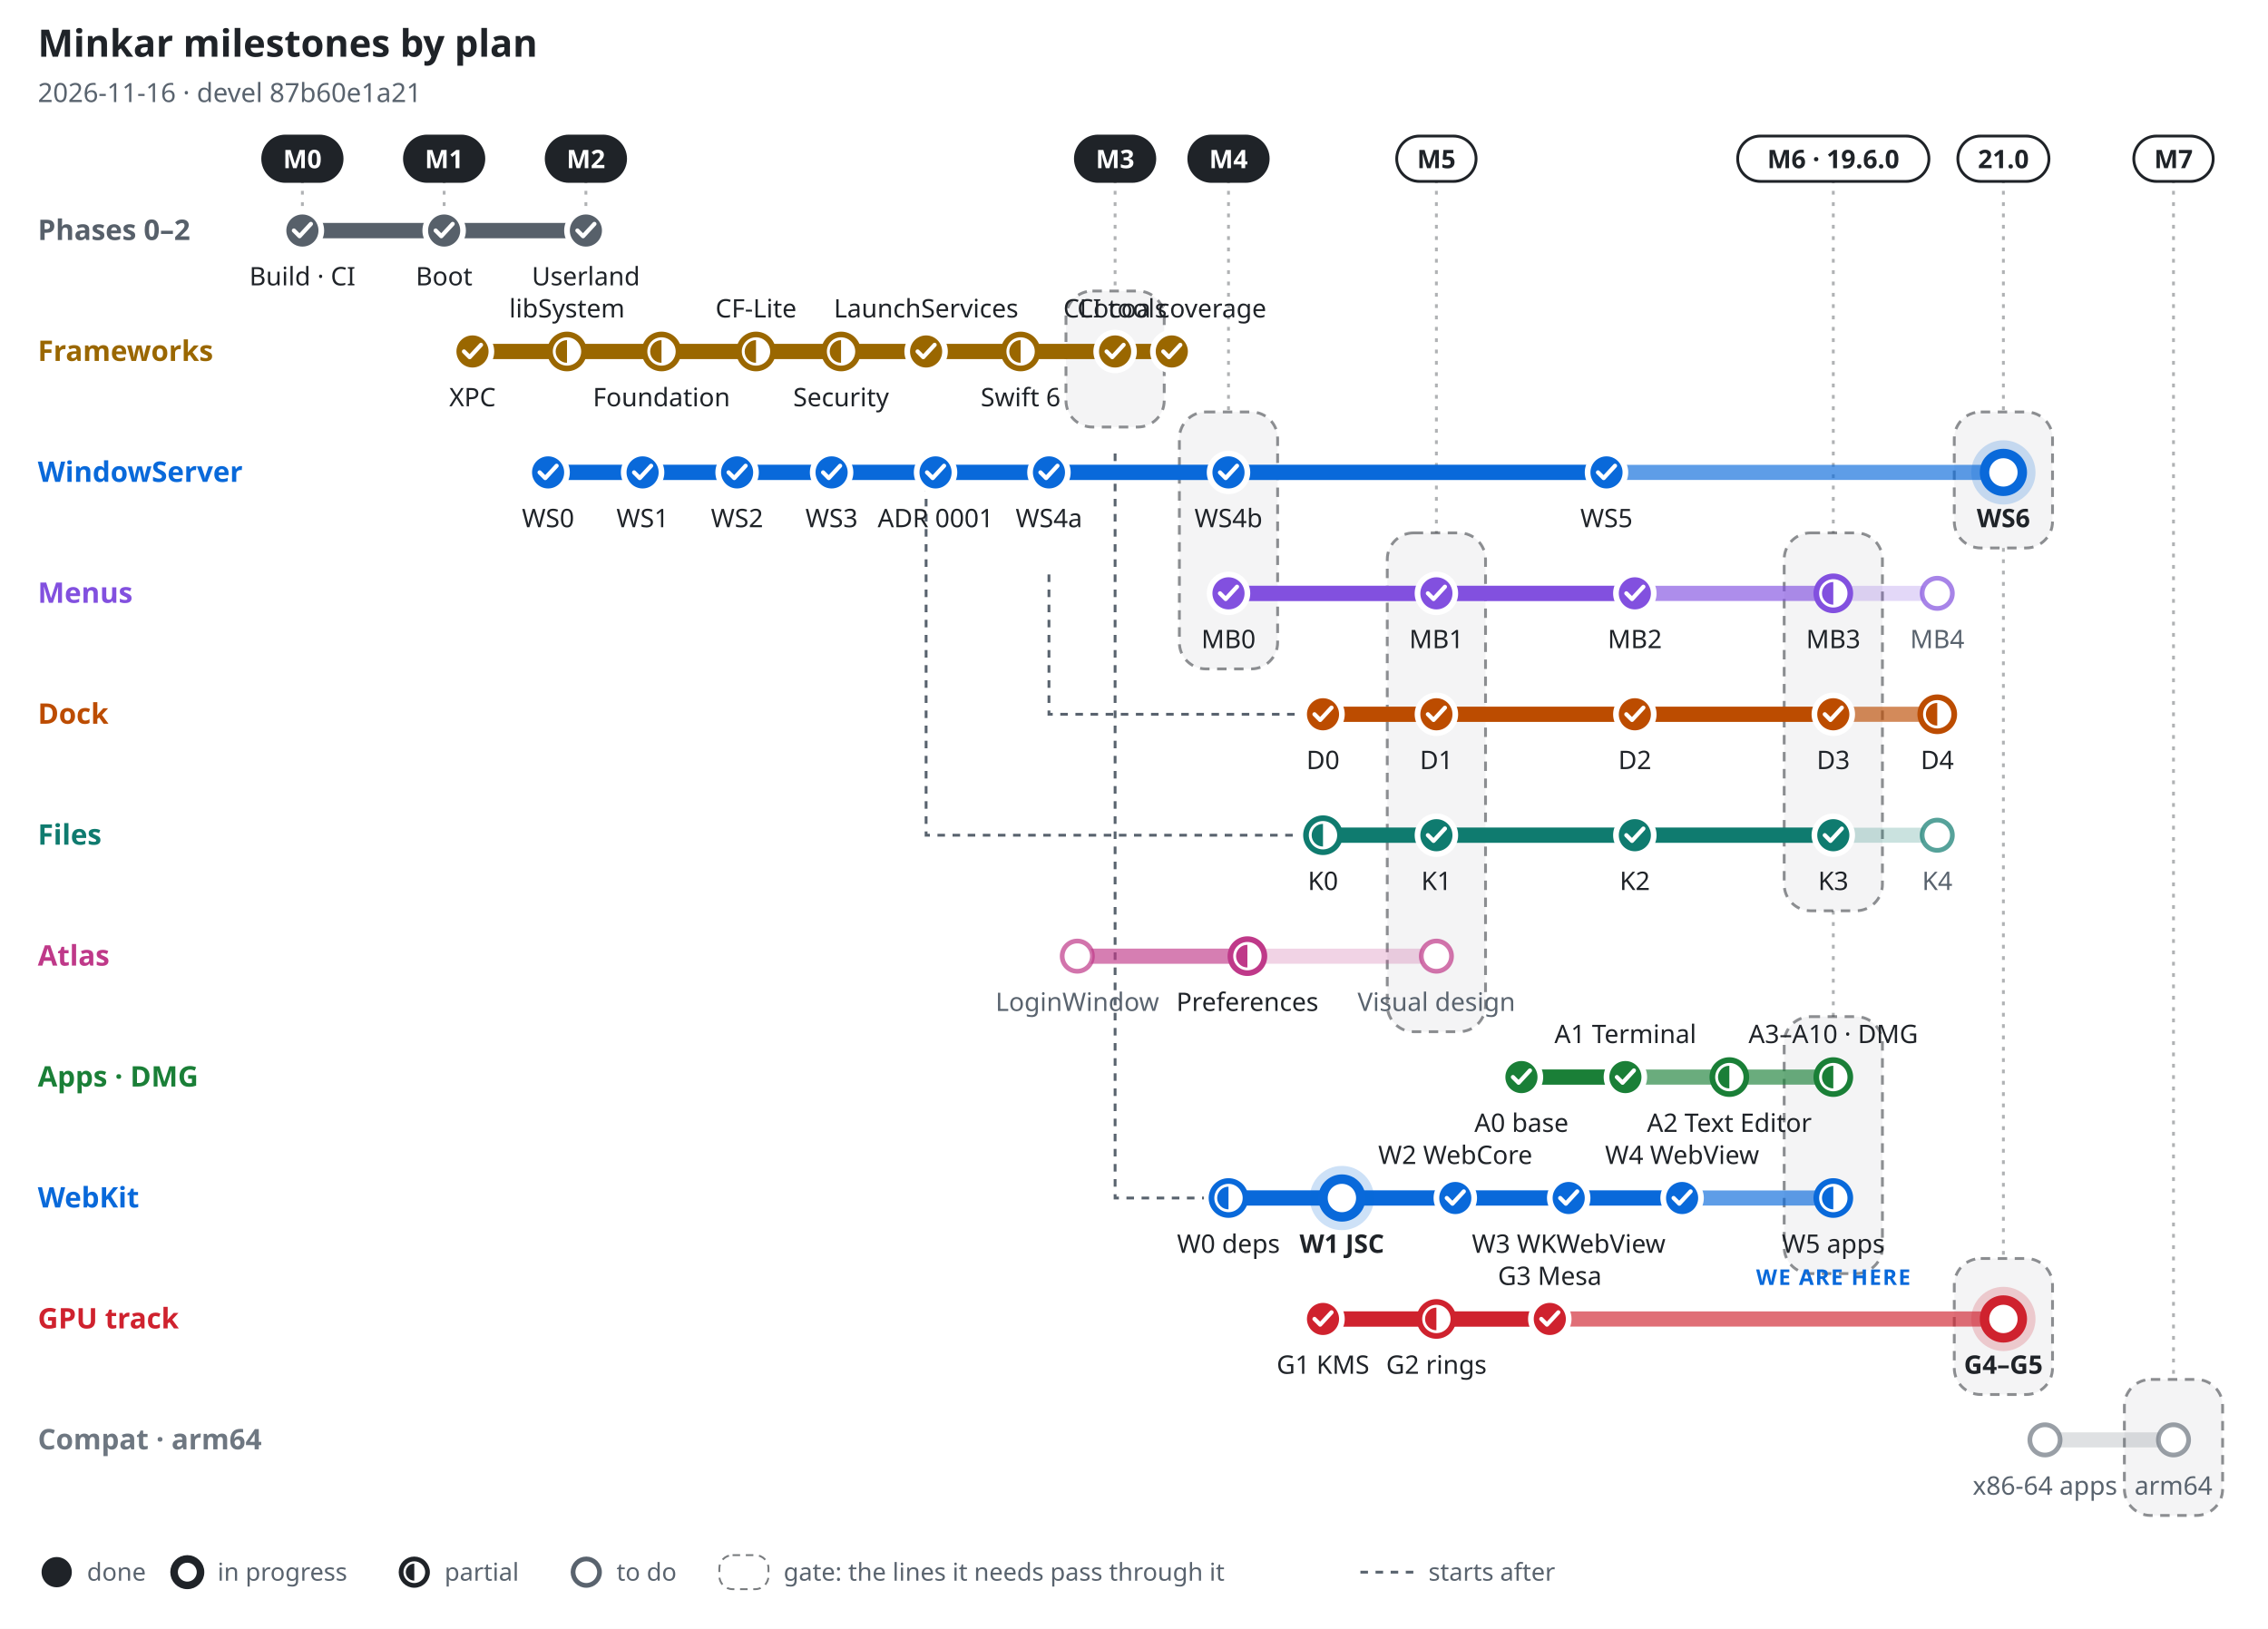
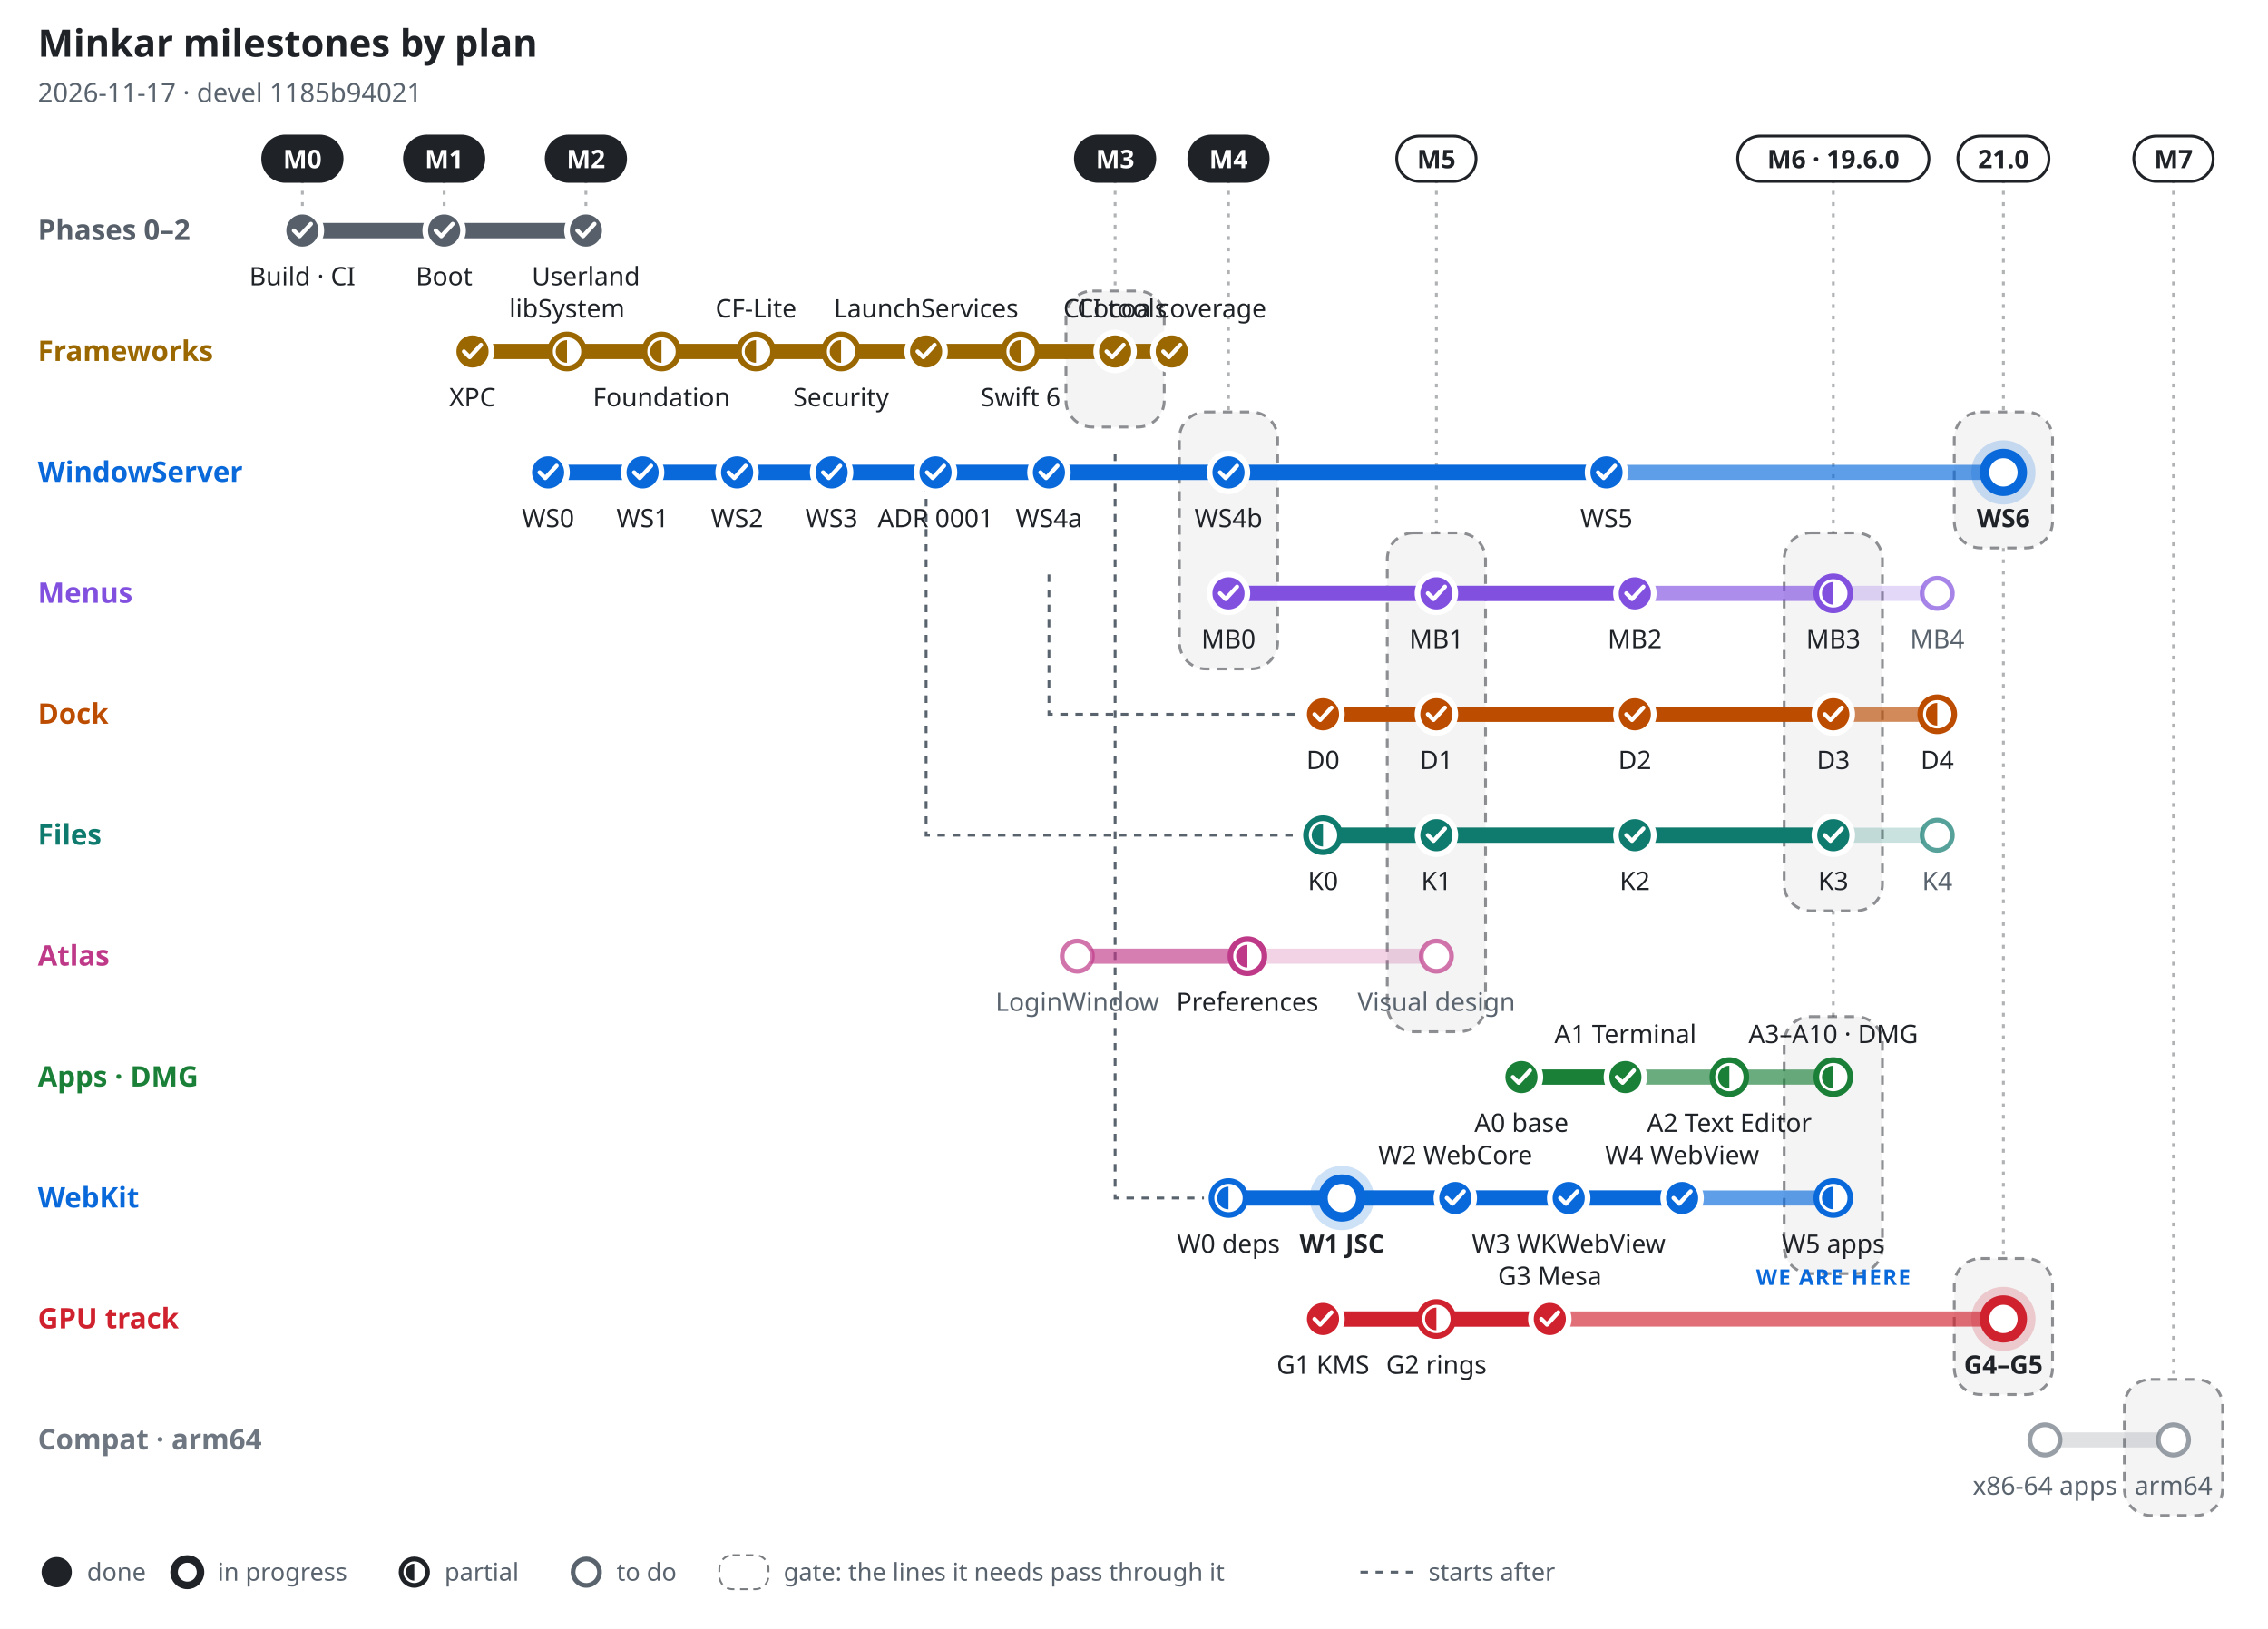
- <svg xmlns="http://www.w3.org/2000/svg" width="1200" height="862" viewBox="0 0 1200 862" font-family="-apple-system, BlinkMacSystemFont, 'Segoe UI', 'Noto Sans', Helvetica, Arial, sans-serif" role="img" aria-label="Minkar milestones by plan, 2026-11-16">
+ <svg xmlns="http://www.w3.org/2000/svg" width="1200" height="862" viewBox="0 0 1200 862" font-family="-apple-system, BlinkMacSystemFont, 'Segoe UI', 'Noto Sans', Helvetica, Arial, sans-serif" role="img" aria-label="Minkar milestones by plan, 2026-11-17">
  <rect width="1200" height="862" fill="#ffffff" />
  <text x="20" y="30" font-size="20" font-weight="700" fill="#1f2328" text-anchor="start">Minkar milestones by plan</text>
-   <text x="20" y="54" font-size="14" font-weight="400" fill="#59636e" text-anchor="start">2026-11-16 · devel 87b60e1a21</text>
+   <text x="20" y="54" font-size="14" font-weight="400" fill="#59636e" text-anchor="start">2026-11-17 · devel 1185b94021</text>
  <line x1="160" y1="95" x2="160" y2="110" stroke="#1f2328" stroke-opacity=".35" stroke-width="1.5" stroke-dasharray="2 4" />
  <rect x="139" y="72" width="42" height="24" rx="12" fill="#1f2328" stroke="#1f2328" stroke-width="1.5" />
  <text x="160" y="89" font-size="13.5" font-weight="700" fill="#ffffff" text-anchor="middle">M0</text>
  <line x1="235" y1="95" x2="235" y2="110" stroke="#1f2328" stroke-opacity=".35" stroke-width="1.5" stroke-dasharray="2 4" />
  <rect x="214" y="72" width="42" height="24" rx="12" fill="#1f2328" stroke="#1f2328" stroke-width="1.5" />
  <text x="235" y="89" font-size="13.5" font-weight="700" fill="#ffffff" text-anchor="middle">M1</text>
  <line x1="310" y1="95" x2="310" y2="110" stroke="#1f2328" stroke-opacity=".35" stroke-width="1.5" stroke-dasharray="2 4" />
  <rect x="289" y="72" width="42" height="24" rx="12" fill="#1f2328" stroke="#1f2328" stroke-width="1.5" />
  <text x="310" y="89" font-size="13.5" font-weight="700" fill="#ffffff" text-anchor="middle">M2</text>
  <line x1="590" y1="95" x2="590" y2="154" stroke="#1f2328" stroke-opacity=".35" stroke-width="1.5" stroke-dasharray="2 4" />
  <rect x="564" y="154" width="52" height="72" rx="14" fill="#1f2328" fill-opacity=".05" stroke="#1f2328" stroke-opacity=".5" stroke-width="1.5" stroke-dasharray="5 4" />
  <rect x="569" y="72" width="42" height="24" rx="12" fill="#1f2328" stroke="#1f2328" stroke-width="1.5" />
  <text x="590" y="89" font-size="13.5" font-weight="700" fill="#ffffff" text-anchor="middle">M3</text>
  <line x1="650" y1="95" x2="650" y2="218" stroke="#1f2328" stroke-opacity=".35" stroke-width="1.5" stroke-dasharray="2 4" />
  <rect x="624" y="218" width="52" height="136" rx="14" fill="#1f2328" fill-opacity=".05" stroke="#1f2328" stroke-opacity=".5" stroke-width="1.5" stroke-dasharray="5 4" />
  <rect x="629" y="72" width="42" height="24" rx="12" fill="#1f2328" stroke="#1f2328" stroke-width="1.5" />
  <text x="650" y="89" font-size="13.5" font-weight="700" fill="#ffffff" text-anchor="middle">M4</text>
  <line x1="760" y1="95" x2="760" y2="282" stroke="#1f2328" stroke-opacity=".35" stroke-width="1.5" stroke-dasharray="2 4" />
  <rect x="734" y="282" width="52" height="264" rx="14" fill="#1f2328" fill-opacity=".05" stroke="#1f2328" stroke-opacity=".5" stroke-width="1.5" stroke-dasharray="5 4" />
  <rect x="739" y="72" width="42" height="24" rx="12" fill="#ffffff" stroke="#1f2328" stroke-width="1.5" />
  <text x="760" y="89" font-size="13.5" font-weight="700" fill="#1f2328" text-anchor="middle">M5</text>
  <line x1="970" y1="95" x2="970" y2="282" stroke="#1f2328" stroke-opacity=".35" stroke-width="1.5" stroke-dasharray="2 4" />
  <rect x="944" y="282" width="52" height="200" rx="14" fill="#1f2328" fill-opacity=".05" stroke="#1f2328" stroke-opacity=".5" stroke-width="1.5" stroke-dasharray="5 4" />
  <line x1="970" y1="482" x2="970" y2="538" stroke="#1f2328" stroke-opacity=".35" stroke-width="1.5" stroke-dasharray="2 4" />
  <rect x="944" y="538" width="52" height="136" rx="14" fill="#1f2328" fill-opacity=".05" stroke="#1f2328" stroke-opacity=".5" stroke-width="1.5" stroke-dasharray="5 4" />
  <rect x="919.4" y="72" width="101.2" height="24" rx="12" fill="#ffffff" stroke="#1f2328" stroke-width="1.5" />
  <text x="970" y="89" font-size="13.5" font-weight="700" fill="#1f2328" text-anchor="middle">M6 · 19.6.0</text>
  <line x1="1060" y1="95" x2="1060" y2="218" stroke="#1f2328" stroke-opacity=".35" stroke-width="1.5" stroke-dasharray="2 4" />
  <rect x="1034" y="218" width="52" height="72" rx="14" fill="#1f2328" fill-opacity=".05" stroke="#1f2328" stroke-opacity=".5" stroke-width="1.5" stroke-dasharray="5 4" />
  <line x1="1060" y1="290" x2="1060" y2="666" stroke="#1f2328" stroke-opacity=".35" stroke-width="1.5" stroke-dasharray="2 4" />
  <rect x="1034" y="666" width="52" height="72" rx="14" fill="#1f2328" fill-opacity=".05" stroke="#1f2328" stroke-opacity=".5" stroke-width="1.5" stroke-dasharray="5 4" />
  <rect x="1035.9" y="72" width="48.2" height="24" rx="12" fill="#ffffff" stroke="#1f2328" stroke-width="1.5" />
  <text x="1060" y="89" font-size="13.5" font-weight="700" fill="#1f2328" text-anchor="middle">21.0</text>
  <line x1="1150" y1="95" x2="1150" y2="730" stroke="#1f2328" stroke-opacity=".35" stroke-width="1.5" stroke-dasharray="2 4" />
  <rect x="1124" y="730" width="52" height="72" rx="14" fill="#1f2328" fill-opacity=".05" stroke="#1f2328" stroke-opacity=".5" stroke-width="1.5" stroke-dasharray="5 4" />
  <rect x="1129" y="72" width="42" height="24" rx="12" fill="#ffffff" stroke="#1f2328" stroke-width="1.5" />
  <text x="1150" y="89" font-size="13.5" font-weight="700" fill="#1f2328" text-anchor="middle">M7</text>
  <path d="M555 304 V378 H687" fill="none" stroke="#59636e" stroke-width="1.5" stroke-dasharray="4 4" />
  <path d="M490 240 V442 H687" fill="none" stroke="#59636e" stroke-width="1.5" stroke-dasharray="4 4" />
  <path d="M590 240 V634 H637" fill="none" stroke="#59636e" stroke-width="1.5" stroke-dasharray="4 4" />
  <text x="20" y="127" font-size="15" font-weight="700" fill="#57606a" text-anchor="start">Phases 0–2</text>
  <line x1="160" y1="122" x2="310" y2="122" stroke="#57606a" stroke-opacity=".22" stroke-width="8" stroke-linecap="round" />
  <line x1="160" y1="122" x2="310" y2="122" stroke="#57606a" stroke-opacity=".55" stroke-width="8" stroke-linecap="round" />
  <line x1="160" y1="122" x2="310" y2="122" stroke="#57606a" stroke-opacity="1" stroke-width="8" stroke-linecap="round" />
  <circle cx="160" cy="122" r="10" fill="#57606a" stroke="#ffffff" stroke-width="3" />
  <path d="M155.5 122 l3 3 l6 -6.5" fill="none" stroke="#ffffff" stroke-width="2.2" stroke-linecap="round" stroke-linejoin="round" />
  <text x="160" y="151" font-size="13.5" font-weight="500" fill="#1f2328" text-anchor="middle">Build · CI</text>
  <circle cx="235" cy="122" r="10" fill="#57606a" stroke="#ffffff" stroke-width="3" />
  <path d="M230.5 122 l3 3 l6 -6.5" fill="none" stroke="#ffffff" stroke-width="2.2" stroke-linecap="round" stroke-linejoin="round" />
  <text x="235" y="151" font-size="13.5" font-weight="500" fill="#1f2328" text-anchor="middle">Boot</text>
  <circle cx="310" cy="122" r="10" fill="#57606a" stroke="#ffffff" stroke-width="3" />
  <path d="M305.5 122 l3 3 l6 -6.5" fill="none" stroke="#ffffff" stroke-width="2.2" stroke-linecap="round" stroke-linejoin="round" />
  <text x="310" y="151" font-size="13.5" font-weight="500" fill="#1f2328" text-anchor="middle">Userland</text>
  <text x="20" y="191" font-size="15" font-weight="700" fill="#9a6700" text-anchor="start">Frameworks</text>
  <line x1="250" y1="186" x2="620" y2="186" stroke="#9a6700" stroke-opacity=".22" stroke-width="8" stroke-linecap="round" />
  <line x1="250" y1="186" x2="620" y2="186" stroke="#9a6700" stroke-opacity=".55" stroke-width="8" stroke-linecap="round" />
  <line x1="250" y1="186" x2="620" y2="186" stroke="#9a6700" stroke-opacity="1" stroke-width="8" stroke-linecap="round" />
  <circle cx="250" cy="186" r="10" fill="#9a6700" stroke="#ffffff" stroke-width="3" />
  <path d="M245.5 186 l3 3 l6 -6.5" fill="none" stroke="#ffffff" stroke-width="2.2" stroke-linecap="round" stroke-linejoin="round" />
  <text x="250" y="215" font-size="13.5" font-weight="500" fill="#1f2328" text-anchor="middle">XPC</text>
  <circle cx="300" cy="186" r="9" fill="#ffffff" stroke="#9a6700" stroke-width="3" />
  <path d="M300 180 A6 6 0 0 0 300 192 Z" fill="#9a6700" />
  <text x="300" y="168" font-size="13.5" font-weight="500" fill="#1f2328" text-anchor="middle">libSystem</text>
  <circle cx="350" cy="186" r="9" fill="#ffffff" stroke="#9a6700" stroke-width="3" />
  <path d="M350 180 A6 6 0 0 0 350 192 Z" fill="#9a6700" />
  <text x="350" y="215" font-size="13.5" font-weight="500" fill="#1f2328" text-anchor="middle">Foundation</text>
  <circle cx="400" cy="186" r="9" fill="#ffffff" stroke="#9a6700" stroke-width="3" />
  <path d="M400 180 A6 6 0 0 0 400 192 Z" fill="#9a6700" />
  <text x="400" y="168" font-size="13.5" font-weight="500" fill="#1f2328" text-anchor="middle">CF-Lite</text>
  <circle cx="445" cy="186" r="9" fill="#ffffff" stroke="#9a6700" stroke-width="3" />
  <path d="M445 180 A6 6 0 0 0 445 192 Z" fill="#9a6700" />
  <text x="445" y="215" font-size="13.5" font-weight="500" fill="#1f2328" text-anchor="middle">Security</text>
  <circle cx="490" cy="186" r="10" fill="#9a6700" stroke="#ffffff" stroke-width="3" />
  <path d="M485.5 186 l3 3 l6 -6.5" fill="none" stroke="#ffffff" stroke-width="2.2" stroke-linecap="round" stroke-linejoin="round" />
  <text x="490" y="168" font-size="13.5" font-weight="500" fill="#1f2328" text-anchor="middle">LaunchServices</text>
  <circle cx="540" cy="186" r="9" fill="#ffffff" stroke="#9a6700" stroke-width="3" />
  <path d="M540 180 A6 6 0 0 0 540 192 Z" fill="#9a6700" />
  <text x="540" y="215" font-size="13.5" font-weight="500" fill="#1f2328" text-anchor="middle">Swift 6</text>
  <circle cx="590" cy="186" r="10" fill="#9a6700" stroke="#ffffff" stroke-width="3" />
  <path d="M585.5 186 l3 3 l6 -6.5" fill="none" stroke="#ffffff" stroke-width="2.2" stroke-linecap="round" stroke-linejoin="round" />
  <text x="590" y="168" font-size="13.5" font-weight="500" fill="#1f2328" text-anchor="middle">CLI tools</text>
  <circle cx="620" cy="186" r="10" fill="#9a6700" stroke="#ffffff" stroke-width="3" />
  <path d="M615.5 186 l3 3 l6 -6.5" fill="none" stroke="#ffffff" stroke-width="2.2" stroke-linecap="round" stroke-linejoin="round" />
  <text x="620" y="168" font-size="13.5" font-weight="500" fill="#1f2328" text-anchor="middle">Cocoa coverage</text>
  <text x="20" y="255" font-size="15" font-weight="700" fill="#0969da" text-anchor="start">WindowServer</text>
  <line x1="290" y1="250" x2="1060" y2="250" stroke="#0969da" stroke-opacity=".22" stroke-width="8" stroke-linecap="round" />
  <line x1="290" y1="250" x2="1060" y2="250" stroke="#0969da" stroke-opacity=".55" stroke-width="8" stroke-linecap="round" />
  <line x1="290" y1="250" x2="850" y2="250" stroke="#0969da" stroke-opacity="1" stroke-width="8" stroke-linecap="round" />
  <circle cx="290" cy="250" r="10" fill="#0969da" stroke="#ffffff" stroke-width="3" />
  <path d="M285.5 250 l3 3 l6 -6.5" fill="none" stroke="#ffffff" stroke-width="2.2" stroke-linecap="round" stroke-linejoin="round" />
  <text x="290" y="279" font-size="13.5" font-weight="500" fill="#1f2328" text-anchor="middle">WS0</text>
  <circle cx="340" cy="250" r="10" fill="#0969da" stroke="#ffffff" stroke-width="3" />
  <path d="M335.5 250 l3 3 l6 -6.5" fill="none" stroke="#ffffff" stroke-width="2.2" stroke-linecap="round" stroke-linejoin="round" />
  <text x="340" y="279" font-size="13.5" font-weight="500" fill="#1f2328" text-anchor="middle">WS1</text>
  <circle cx="390" cy="250" r="10" fill="#0969da" stroke="#ffffff" stroke-width="3" />
  <path d="M385.5 250 l3 3 l6 -6.5" fill="none" stroke="#ffffff" stroke-width="2.2" stroke-linecap="round" stroke-linejoin="round" />
  <text x="390" y="279" font-size="13.5" font-weight="500" fill="#1f2328" text-anchor="middle">WS2</text>
  <circle cx="440" cy="250" r="10" fill="#0969da" stroke="#ffffff" stroke-width="3" />
  <path d="M435.5 250 l3 3 l6 -6.5" fill="none" stroke="#ffffff" stroke-width="2.2" stroke-linecap="round" stroke-linejoin="round" />
  <text x="440" y="279" font-size="13.5" font-weight="500" fill="#1f2328" text-anchor="middle">WS3</text>
  <circle cx="495" cy="250" r="10" fill="#0969da" stroke="#ffffff" stroke-width="3" />
  <path d="M490.5 250 l3 3 l6 -6.5" fill="none" stroke="#ffffff" stroke-width="2.2" stroke-linecap="round" stroke-linejoin="round" />
  <text x="495" y="279" font-size="13.5" font-weight="500" fill="#1f2328" text-anchor="middle">ADR 0001</text>
  <circle cx="555" cy="250" r="10" fill="#0969da" stroke="#ffffff" stroke-width="3" />
  <path d="M550.5 250 l3 3 l6 -6.5" fill="none" stroke="#ffffff" stroke-width="2.2" stroke-linecap="round" stroke-linejoin="round" />
  <text x="555" y="279" font-size="13.5" font-weight="500" fill="#1f2328" text-anchor="middle">WS4a</text>
  <circle cx="650" cy="250" r="10" fill="#0969da" stroke="#ffffff" stroke-width="3" />
  <path d="M645.5 250 l3 3 l6 -6.5" fill="none" stroke="#ffffff" stroke-width="2.2" stroke-linecap="round" stroke-linejoin="round" />
  <text x="650" y="279" font-size="13.5" font-weight="500" fill="#1f2328" text-anchor="middle">WS4b</text>
  <circle cx="850" cy="250" r="10" fill="#0969da" stroke="#ffffff" stroke-width="3" />
  <path d="M845.5 250 l3 3 l6 -6.5" fill="none" stroke="#ffffff" stroke-width="2.2" stroke-linecap="round" stroke-linejoin="round" />
  <text x="850" y="279" font-size="13.5" font-weight="500" fill="#1f2328" text-anchor="middle">WS5</text>
  <circle cx="1060" cy="250" r="17" fill="#0969da" fill-opacity=".2" />
  <circle cx="1060" cy="250" r="10" fill="#ffffff" stroke="#0969da" stroke-width="5" />
  <text x="1060" y="279" font-size="13.5" font-weight="700" fill="#1f2328" text-anchor="middle">WS6</text>
  <text x="20" y="319" font-size="15" font-weight="700" fill="#8250df" text-anchor="start">Menus</text>
  <line x1="650" y1="314" x2="1025" y2="314" stroke="#8250df" stroke-opacity=".22" stroke-width="8" stroke-linecap="round" />
  <line x1="650" y1="314" x2="970" y2="314" stroke="#8250df" stroke-opacity=".55" stroke-width="8" stroke-linecap="round" />
  <line x1="650" y1="314" x2="865" y2="314" stroke="#8250df" stroke-opacity="1" stroke-width="8" stroke-linecap="round" />
  <circle cx="650" cy="314" r="10" fill="#8250df" stroke="#ffffff" stroke-width="3" />
  <path d="M645.5 314 l3 3 l6 -6.5" fill="none" stroke="#ffffff" stroke-width="2.2" stroke-linecap="round" stroke-linejoin="round" />
  <text x="650" y="343" font-size="13.5" font-weight="500" fill="#1f2328" text-anchor="middle">MB0</text>
  <circle cx="760" cy="314" r="10" fill="#8250df" stroke="#ffffff" stroke-width="3" />
  <path d="M755.5 314 l3 3 l6 -6.5" fill="none" stroke="#ffffff" stroke-width="2.2" stroke-linecap="round" stroke-linejoin="round" />
  <text x="760" y="343" font-size="13.5" font-weight="500" fill="#1f2328" text-anchor="middle">MB1</text>
  <circle cx="865" cy="314" r="10" fill="#8250df" stroke="#ffffff" stroke-width="3" />
  <path d="M860.5 314 l3 3 l6 -6.5" fill="none" stroke="#ffffff" stroke-width="2.2" stroke-linecap="round" stroke-linejoin="round" />
  <text x="865" y="343" font-size="13.5" font-weight="500" fill="#1f2328" text-anchor="middle">MB2</text>
  <circle cx="970" cy="314" r="9" fill="#ffffff" stroke="#8250df" stroke-width="3" />
  <path d="M970 308 A6 6 0 0 0 970 320 Z" fill="#8250df" />
  <text x="970" y="343" font-size="13.5" font-weight="500" fill="#1f2328" text-anchor="middle">MB3</text>
  <circle cx="1025" cy="314" r="8" fill="#ffffff" stroke="#8250df" stroke-opacity=".7" stroke-width="2.5" />
  <text x="1025" y="343" font-size="13.5" font-weight="500" fill="#59636e" text-anchor="middle">MB4</text>
  <text x="20" y="383" font-size="15" font-weight="700" fill="#bc4c00" text-anchor="start">Dock</text>
  <line x1="700" y1="378" x2="1025" y2="378" stroke="#bc4c00" stroke-opacity=".22" stroke-width="8" stroke-linecap="round" />
  <line x1="700" y1="378" x2="1025" y2="378" stroke="#bc4c00" stroke-opacity=".55" stroke-width="8" stroke-linecap="round" />
  <line x1="700" y1="378" x2="970" y2="378" stroke="#bc4c00" stroke-opacity="1" stroke-width="8" stroke-linecap="round" />
  <circle cx="700" cy="378" r="10" fill="#bc4c00" stroke="#ffffff" stroke-width="3" />
  <path d="M695.5 378 l3 3 l6 -6.5" fill="none" stroke="#ffffff" stroke-width="2.2" stroke-linecap="round" stroke-linejoin="round" />
  <text x="700" y="407" font-size="13.5" font-weight="500" fill="#1f2328" text-anchor="middle">D0</text>
  <circle cx="760" cy="378" r="10" fill="#bc4c00" stroke="#ffffff" stroke-width="3" />
  <path d="M755.5 378 l3 3 l6 -6.5" fill="none" stroke="#ffffff" stroke-width="2.2" stroke-linecap="round" stroke-linejoin="round" />
  <text x="760" y="407" font-size="13.5" font-weight="500" fill="#1f2328" text-anchor="middle">D1</text>
  <circle cx="865" cy="378" r="10" fill="#bc4c00" stroke="#ffffff" stroke-width="3" />
  <path d="M860.5 378 l3 3 l6 -6.5" fill="none" stroke="#ffffff" stroke-width="2.2" stroke-linecap="round" stroke-linejoin="round" />
  <text x="865" y="407" font-size="13.5" font-weight="500" fill="#1f2328" text-anchor="middle">D2</text>
  <circle cx="970" cy="378" r="10" fill="#bc4c00" stroke="#ffffff" stroke-width="3" />
  <path d="M965.5 378 l3 3 l6 -6.5" fill="none" stroke="#ffffff" stroke-width="2.2" stroke-linecap="round" stroke-linejoin="round" />
  <text x="970" y="407" font-size="13.5" font-weight="500" fill="#1f2328" text-anchor="middle">D3</text>
  <circle cx="1025" cy="378" r="9" fill="#ffffff" stroke="#bc4c00" stroke-width="3" />
  <path d="M1025 372 A6 6 0 0 0 1025 384 Z" fill="#bc4c00" />
  <text x="1025" y="407" font-size="13.5" font-weight="500" fill="#1f2328" text-anchor="middle">D4</text>
  <text x="20" y="447" font-size="15" font-weight="700" fill="#0f7b6f" text-anchor="start">Files</text>
  <line x1="700" y1="442" x2="1025" y2="442" stroke="#0f7b6f" stroke-opacity=".22" stroke-width="8" stroke-linecap="round" />
  <line x1="700" y1="442" x2="970" y2="442" stroke="#0f7b6f" stroke-opacity=".55" stroke-width="8" stroke-linecap="round" />
  <line x1="700" y1="442" x2="970" y2="442" stroke="#0f7b6f" stroke-opacity="1" stroke-width="8" stroke-linecap="round" />
  <circle cx="700" cy="442" r="9" fill="#ffffff" stroke="#0f7b6f" stroke-width="3" />
  <path d="M700 436 A6 6 0 0 0 700 448 Z" fill="#0f7b6f" />
  <text x="700" y="471" font-size="13.5" font-weight="500" fill="#1f2328" text-anchor="middle">K0</text>
  <circle cx="760" cy="442" r="10" fill="#0f7b6f" stroke="#ffffff" stroke-width="3" />
  <path d="M755.5 442 l3 3 l6 -6.5" fill="none" stroke="#ffffff" stroke-width="2.2" stroke-linecap="round" stroke-linejoin="round" />
  <text x="760" y="471" font-size="13.5" font-weight="500" fill="#1f2328" text-anchor="middle">K1</text>
  <circle cx="865" cy="442" r="10" fill="#0f7b6f" stroke="#ffffff" stroke-width="3" />
  <path d="M860.5 442 l3 3 l6 -6.5" fill="none" stroke="#ffffff" stroke-width="2.2" stroke-linecap="round" stroke-linejoin="round" />
  <text x="865" y="471" font-size="13.5" font-weight="500" fill="#1f2328" text-anchor="middle">K2</text>
  <circle cx="970" cy="442" r="10" fill="#0f7b6f" stroke="#ffffff" stroke-width="3" />
  <path d="M965.5 442 l3 3 l6 -6.5" fill="none" stroke="#ffffff" stroke-width="2.2" stroke-linecap="round" stroke-linejoin="round" />
  <text x="970" y="471" font-size="13.5" font-weight="500" fill="#1f2328" text-anchor="middle">K3</text>
  <circle cx="1025" cy="442" r="8" fill="#ffffff" stroke="#0f7b6f" stroke-opacity=".7" stroke-width="2.5" />
  <text x="1025" y="471" font-size="13.5" font-weight="500" fill="#59636e" text-anchor="middle">K4</text>
  <text x="20" y="511" font-size="15" font-weight="700" fill="#bf3989" text-anchor="start">Atlas</text>
  <line x1="570" y1="506" x2="760" y2="506" stroke="#bf3989" stroke-opacity=".22" stroke-width="8" stroke-linecap="round" />
  <line x1="570" y1="506" x2="660" y2="506" stroke="#bf3989" stroke-opacity=".55" stroke-width="8" stroke-linecap="round" />
  <circle cx="570" cy="506" r="8" fill="#ffffff" stroke="#bf3989" stroke-opacity=".7" stroke-width="2.5" />
  <text x="570" y="535" font-size="13.5" font-weight="500" fill="#59636e" text-anchor="middle">LoginWindow</text>
  <circle cx="660" cy="506" r="9" fill="#ffffff" stroke="#bf3989" stroke-width="3" />
  <path d="M660 500 A6 6 0 0 0 660 512 Z" fill="#bf3989" />
  <text x="660" y="535" font-size="13.5" font-weight="500" fill="#1f2328" text-anchor="middle">Preferences</text>
  <circle cx="760" cy="506" r="8" fill="#ffffff" stroke="#bf3989" stroke-opacity=".7" stroke-width="2.5" />
  <text x="760" y="535" font-size="13.5" font-weight="500" fill="#59636e" text-anchor="middle">Visual design</text>
  <text x="20" y="575" font-size="15" font-weight="700" fill="#1a7f37" text-anchor="start">Apps · DMG</text>
  <line x1="805" y1="570" x2="970" y2="570" stroke="#1a7f37" stroke-opacity=".22" stroke-width="8" stroke-linecap="round" />
  <line x1="805" y1="570" x2="970" y2="570" stroke="#1a7f37" stroke-opacity=".55" stroke-width="8" stroke-linecap="round" />
  <line x1="805" y1="570" x2="860" y2="570" stroke="#1a7f37" stroke-opacity="1" stroke-width="8" stroke-linecap="round" />
  <circle cx="805" cy="570" r="10" fill="#1a7f37" stroke="#ffffff" stroke-width="3" />
  <path d="M800.5 570 l3 3 l6 -6.5" fill="none" stroke="#ffffff" stroke-width="2.2" stroke-linecap="round" stroke-linejoin="round" />
  <text x="805" y="599" font-size="13.5" font-weight="500" fill="#1f2328" text-anchor="middle">A0 base</text>
  <circle cx="860" cy="570" r="10" fill="#1a7f37" stroke="#ffffff" stroke-width="3" />
  <path d="M855.5 570 l3 3 l6 -6.5" fill="none" stroke="#ffffff" stroke-width="2.2" stroke-linecap="round" stroke-linejoin="round" />
  <text x="860" y="552" font-size="13.5" font-weight="500" fill="#1f2328" text-anchor="middle">A1 Terminal</text>
  <circle cx="915" cy="570" r="9" fill="#ffffff" stroke="#1a7f37" stroke-width="3" />
  <path d="M915 564 A6 6 0 0 0 915 576 Z" fill="#1a7f37" />
  <text x="915" y="599" font-size="13.5" font-weight="500" fill="#1f2328" text-anchor="middle">A2 Text Editor</text>
  <circle cx="970" cy="570" r="9" fill="#ffffff" stroke="#1a7f37" stroke-width="3" />
  <path d="M970 564 A6 6 0 0 0 970 576 Z" fill="#1a7f37" />
  <text x="970" y="552" font-size="13.5" font-weight="500" fill="#1f2328" text-anchor="middle">A3–A10 · DMG</text>
  <text x="20" y="639" font-size="15" font-weight="700" fill="#0969da" text-anchor="start">WebKit</text>
  <line x1="650" y1="634" x2="970" y2="634" stroke="#0969da" stroke-opacity=".22" stroke-width="8" stroke-linecap="round" />
  <line x1="650" y1="634" x2="970" y2="634" stroke="#0969da" stroke-opacity=".55" stroke-width="8" stroke-linecap="round" />
  <line x1="650" y1="634" x2="890" y2="634" stroke="#0969da" stroke-opacity="1" stroke-width="8" stroke-linecap="round" />
  <circle cx="650" cy="634" r="9" fill="#ffffff" stroke="#0969da" stroke-width="3" />
  <path d="M650 628 A6 6 0 0 0 650 640 Z" fill="#0969da" />
  <text x="650" y="663" font-size="13.5" font-weight="500" fill="#1f2328" text-anchor="middle">W0 deps</text>
  <circle cx="710" cy="634" r="17" fill="#0969da" fill-opacity=".2" />
  <circle cx="710" cy="634" r="10" fill="#ffffff" stroke="#0969da" stroke-width="5" />
  <text x="710" y="663" font-size="13.5" font-weight="700" fill="#1f2328" text-anchor="middle">W1 JSC</text>
  <circle cx="770" cy="634" r="10" fill="#0969da" stroke="#ffffff" stroke-width="3" />
  <path d="M765.5 634 l3 3 l6 -6.5" fill="none" stroke="#ffffff" stroke-width="2.2" stroke-linecap="round" stroke-linejoin="round" />
  <text x="770" y="616" font-size="13.5" font-weight="500" fill="#1f2328" text-anchor="middle">W2 WebCore</text>
  <circle cx="830" cy="634" r="10" fill="#0969da" stroke="#ffffff" stroke-width="3" />
  <path d="M825.5 634 l3 3 l6 -6.5" fill="none" stroke="#ffffff" stroke-width="2.2" stroke-linecap="round" stroke-linejoin="round" />
  <text x="830" y="663" font-size="13.5" font-weight="500" fill="#1f2328" text-anchor="middle">W3 WKWebView</text>
  <circle cx="890" cy="634" r="10" fill="#0969da" stroke="#ffffff" stroke-width="3" />
  <path d="M885.5 634 l3 3 l6 -6.5" fill="none" stroke="#ffffff" stroke-width="2.2" stroke-linecap="round" stroke-linejoin="round" />
  <text x="890" y="616" font-size="13.5" font-weight="500" fill="#1f2328" text-anchor="middle">W4 WebView</text>
  <circle cx="970" cy="634" r="9" fill="#ffffff" stroke="#0969da" stroke-width="3" />
  <path d="M970 628 A6 6 0 0 0 970 640 Z" fill="#0969da" />
  <text x="970" y="663" font-size="13.5" font-weight="500" fill="#1f2328" text-anchor="middle">W5 apps</text>
  <text x="970" y="680" font-size="11.5" font-weight="800" fill="#0969da" text-anchor="middle" letter-spacing=".06em">WE ARE HERE</text>
  <text x="20" y="703" font-size="15" font-weight="700" fill="#cf222e" text-anchor="start">GPU track</text>
  <line x1="700" y1="698" x2="1060" y2="698" stroke="#cf222e" stroke-opacity=".22" stroke-width="8" stroke-linecap="round" />
  <line x1="700" y1="698" x2="1060" y2="698" stroke="#cf222e" stroke-opacity=".55" stroke-width="8" stroke-linecap="round" />
  <line x1="700" y1="698" x2="820" y2="698" stroke="#cf222e" stroke-opacity="1" stroke-width="8" stroke-linecap="round" />
  <circle cx="700" cy="698" r="10" fill="#cf222e" stroke="#ffffff" stroke-width="3" />
  <path d="M695.5 698 l3 3 l6 -6.5" fill="none" stroke="#ffffff" stroke-width="2.2" stroke-linecap="round" stroke-linejoin="round" />
  <text x="700" y="727" font-size="13.5" font-weight="500" fill="#1f2328" text-anchor="middle">G1 KMS</text>
  <circle cx="760" cy="698" r="9" fill="#ffffff" stroke="#cf222e" stroke-width="3" />
  <path d="M760 692 A6 6 0 0 0 760 704 Z" fill="#cf222e" />
  <text x="760" y="727" font-size="13.5" font-weight="500" fill="#1f2328" text-anchor="middle">G2 rings</text>
  <circle cx="820" cy="698" r="10" fill="#cf222e" stroke="#ffffff" stroke-width="3" />
  <path d="M815.5 698 l3 3 l6 -6.5" fill="none" stroke="#ffffff" stroke-width="2.2" stroke-linecap="round" stroke-linejoin="round" />
  <text x="820" y="680" font-size="13.5" font-weight="500" fill="#1f2328" text-anchor="middle">G3 Mesa</text>
  <circle cx="1060" cy="698" r="17" fill="#cf222e" fill-opacity=".2" />
  <circle cx="1060" cy="698" r="10" fill="#ffffff" stroke="#cf222e" stroke-width="5" />
  <text x="1060" y="727" font-size="13.5" font-weight="700" fill="#1f2328" text-anchor="middle">G4–G5</text>
  <text x="20" y="767" font-size="15" font-weight="700" fill="#6e7781" text-anchor="start">Compat · arm64</text>
  <line x1="1082" y1="762" x2="1150" y2="762" stroke="#6e7781" stroke-opacity=".22" stroke-width="8" stroke-linecap="round" />
  <circle cx="1082" cy="762" r="8" fill="#ffffff" stroke="#6e7781" stroke-opacity=".7" stroke-width="2.5" />
  <text x="1082" y="791" font-size="13.5" font-weight="500" fill="#59636e" text-anchor="middle">x86-64 apps</text>
  <circle cx="1150" cy="762" r="8" fill="#ffffff" stroke="#6e7781" stroke-opacity=".7" stroke-width="2.5" />
  <text x="1150" y="791" font-size="13.5" font-weight="500" fill="#59636e" text-anchor="middle">arm64</text>
  <circle cx="30" cy="832" r="8" fill="#1f2328" />
  <text x="46" y="836.5" font-size="13" font-weight="400" fill="#59636e" text-anchor="start">done</text>
  <circle cx="99.1" cy="832" r="7" fill="#ffffff" stroke="#1f2328" stroke-width="4" />
  <text x="115.1" y="836.5" font-size="13" font-weight="400" fill="#59636e" text-anchor="start">in progress</text>
  <circle cx="219.2" cy="832" r="7" fill="#ffffff" stroke="#1f2328" stroke-width="2.5" />
  <path d="M219.2 827.5 A4.5 4.5 0 0 0 219.2 836.5 Z" fill="#1f2328" />
  <text x="235.2" y="836.5" font-size="13" font-weight="400" fill="#59636e" text-anchor="start">partial</text>
  <circle cx="310.2" cy="832" r="7" fill="#ffffff" stroke="#59636e" stroke-width="2.5" />
  <text x="326.2" y="836.5" font-size="13" font-weight="400" fill="#59636e" text-anchor="start">to do</text>
  <rect x="380.6" y="823" width="26" height="18" rx="7" fill="none" stroke="#1f2328" stroke-opacity=".6" stroke-dasharray="4 3" />
  <text x="414.6" y="836.5" font-size="13" font-weight="400" fill="#59636e" text-anchor="start">gate: the lines it needs pass through it</text>
  <path d="M719.8 832 h28" stroke="#59636e" stroke-width="1.5" stroke-dasharray="4 4" />
  <text x="755.8" y="836.5" font-size="13" font-weight="400" fill="#59636e" text-anchor="start">starts after</text>
</svg>
